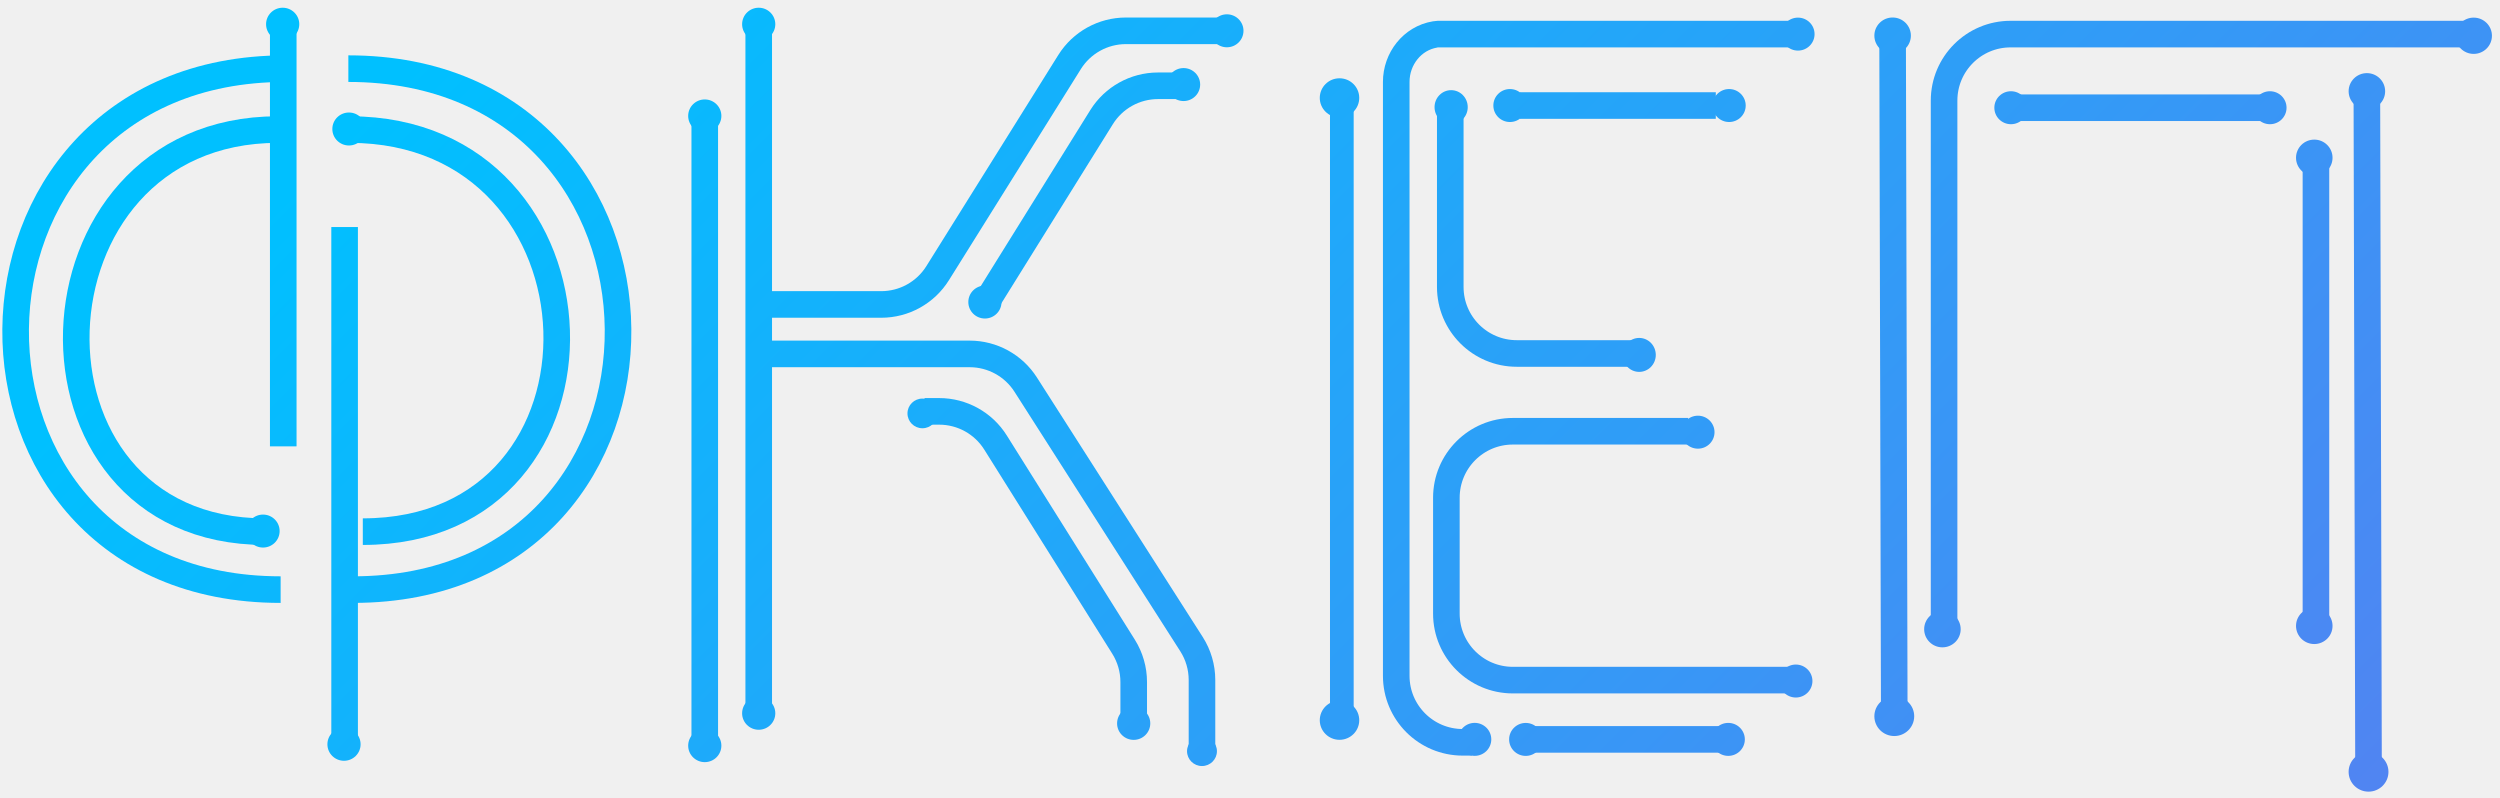
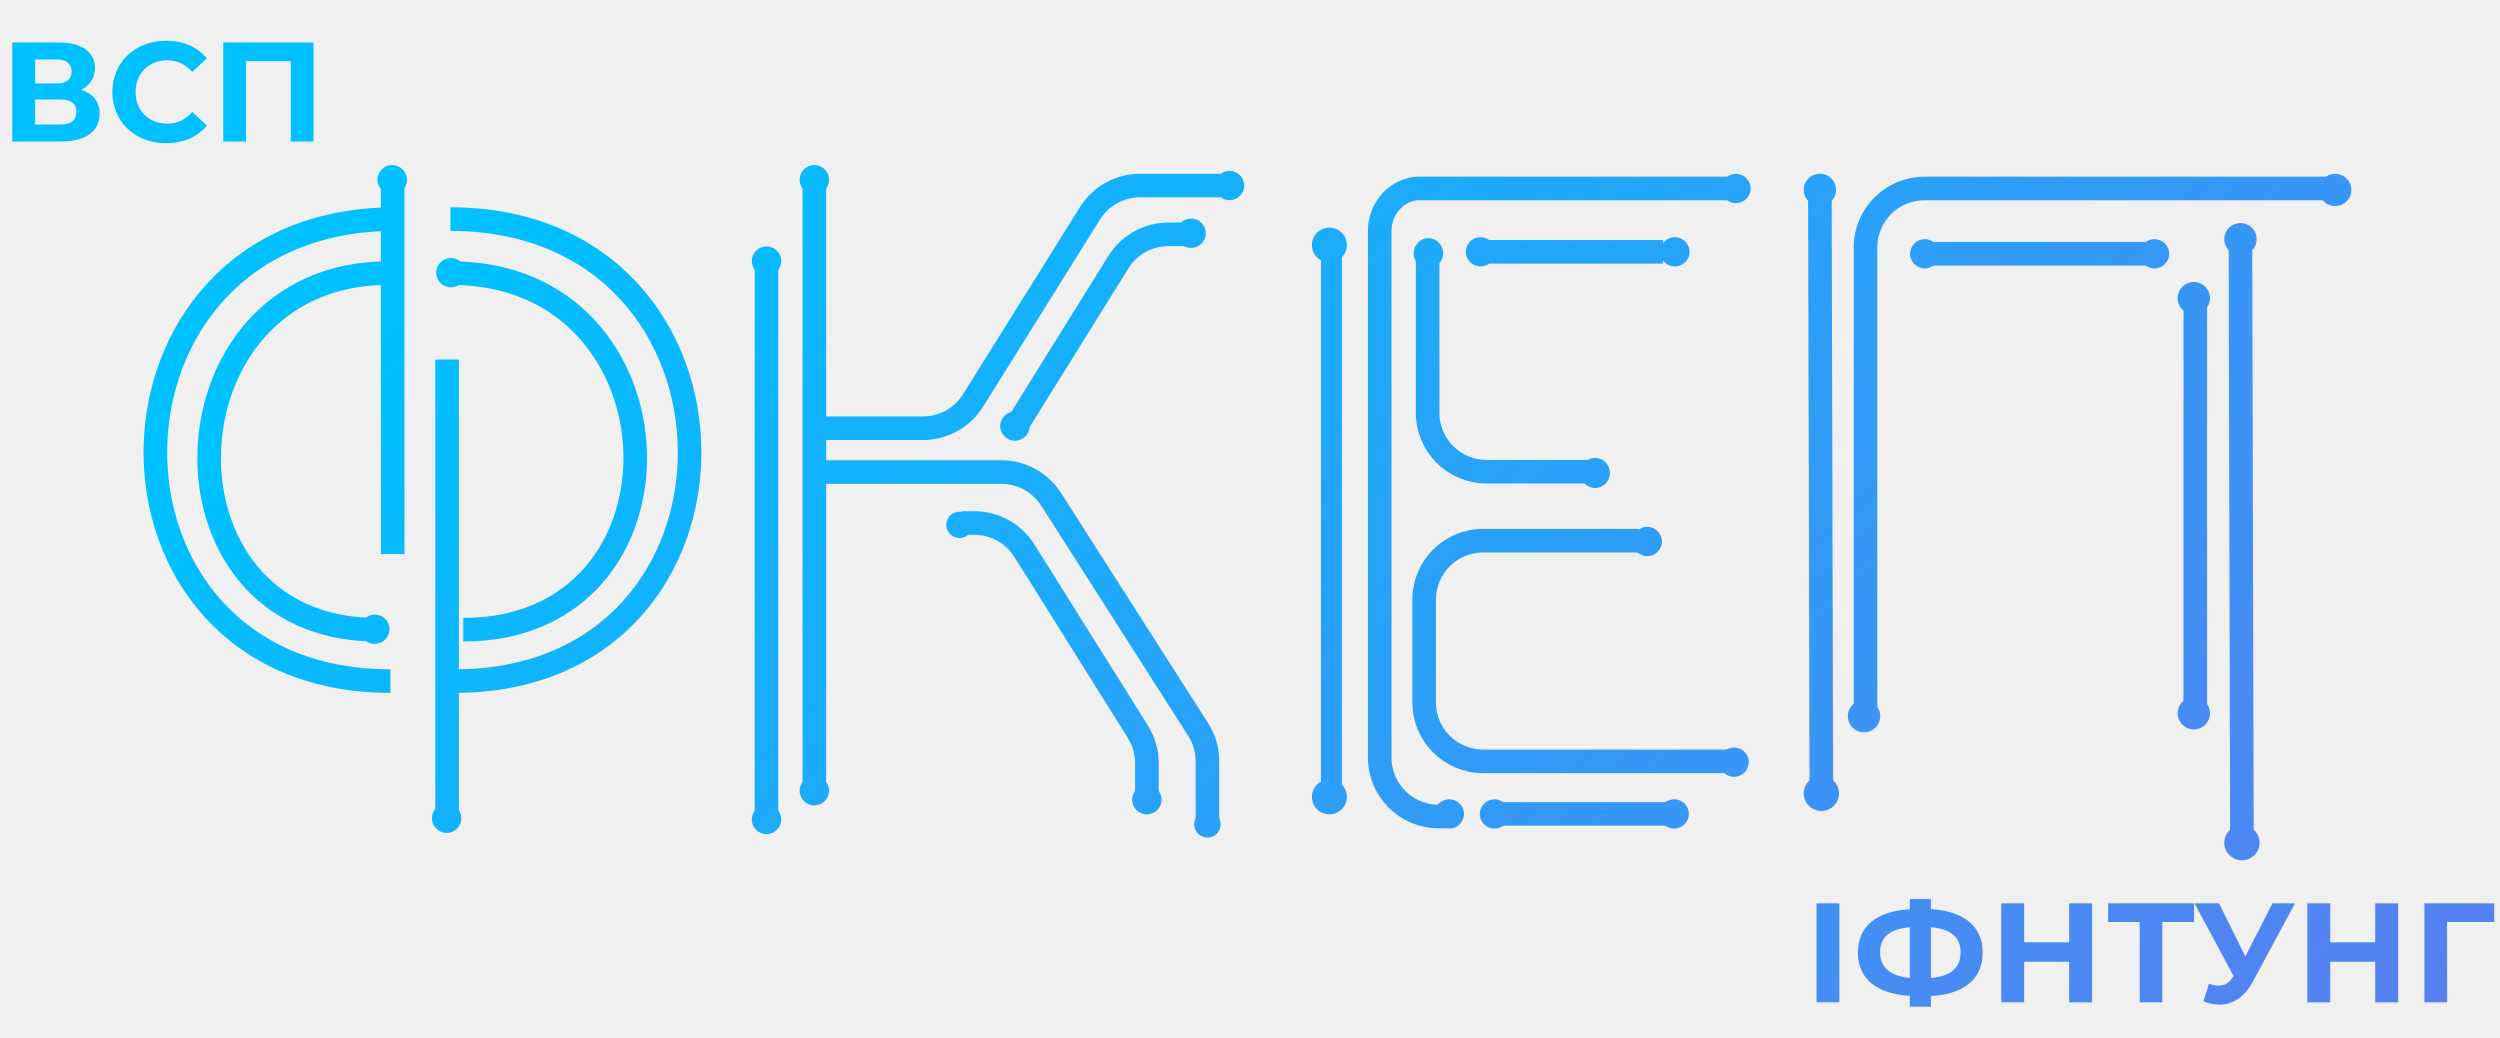
- <svg xmlns="http://www.w3.org/2000/svg" width="188" height="60" viewBox="0 0 188 60" fill="none">
-   <mask id="mask0" mask-type="alpha" maskUnits="userSpaceOnUse" x="0" y="0" width="188" height="60">
-     <path d="M73.965 22.995V22.995C74.035 22.928 74.097 22.853 74.148 22.771L82.839 8.808C83.752 7.342 85.357 6.451 87.084 6.451H89.094" stroke="white" stroke-width="2" />
-     <path d="M115.232 55.602H129.465" stroke="white" stroke-width="2" />
-     <ellipse cx="114.734" cy="55.604" rx="1.248" ry="1.24" fill="white" />
-     <ellipse cx="129.964" cy="55.602" rx="1.248" ry="1.24" fill="white" />
-     <path d="M112.145 55.6C112.145 56.285 111.586 56.84 110.897 56.84C110.207 56.84 109.648 56.285 109.648 55.6C109.648 54.915 110.207 54.36 110.897 54.36C111.586 54.36 112.145 54.915 112.145 55.6Z" fill="white" />
-     <ellipse cx="174.034" cy="47.068" rx="1.373" ry="1.364" fill="white" />
-     <ellipse cx="174.034" cy="11.863" rx="1.373" ry="1.364" fill="white" />
-     <ellipse cx="146.07" cy="47.316" rx="1.373" ry="1.364" fill="white" />
-     <ellipse cx="92.262" cy="2.316" rx="1.248" ry="1.24" fill="white" />
-     <ellipse cx="135.207" cy="2.565" rx="1.248" ry="1.24" fill="white" />
-     <path d="M57.056 26.614H72.919C74.625 26.614 76.213 27.484 77.132 28.922L89.603 48.441C90.116 49.245 90.389 50.179 90.389 51.133V56.242" stroke="white" stroke-width="2" />
-     <path d="M57.056 22.895H66.269C67.993 22.895 69.596 22.007 70.509 20.545L80.431 4.667C81.345 3.205 82.947 2.317 84.671 2.317H91.763" stroke="white" stroke-width="2" />
-     <ellipse cx="57.055" cy="53.638" rx="1.248" ry="1.24" fill="white" />
-     <path d="M57.056 1.82V53.39" stroke="white" stroke-width="2" />
-     <ellipse cx="57.055" cy="1.821" rx="1.248" ry="1.24" fill="white" />
-     <ellipse cx="89.004" cy="6.359" rx="1.248" ry="1.24" fill="white" />
-     <ellipse cx="74.066" cy="22.713" rx="1.248" ry="1.24" fill="white" />
-     <ellipse cx="90.389" cy="56.49" rx="1.124" ry="1.116" fill="white" />
-     <ellipse cx="85.253" cy="54.399" rx="1.248" ry="1.24" fill="white" />
-     <path d="M69.524 30.935H70.628C72.35 30.935 73.95 31.82 74.864 33.279L84.491 48.632C84.99 49.428 85.255 50.349 85.255 51.288V54.736" stroke="white" stroke-width="2" />
-     <ellipse cx="69.366" cy="31.089" rx="1.124" ry="1.116" fill="white" />
-     <ellipse cx="52.999" cy="8.718" rx="1.248" ry="1.24" fill="white" />
-     <ellipse cx="52.999" cy="56.073" rx="1.248" ry="1.24" fill="white" />
-     <path d="M52.998 8.966V55.577" stroke="white" stroke-width="2" />
-     <path d="M146.195 47.688V7.814V7.564C146.195 4.803 148.434 2.564 151.195 2.564H185.646" stroke="white" stroke-width="2" />
-     <ellipse cx="142.325" cy="2.68" rx="1.373" ry="1.364" fill="white" />
-     <ellipse cx="142.45" cy="53.862" rx="1.498" ry="1.488" fill="white" />
-     <path d="M142.325 3.159L142.45 54.356" stroke="white" stroke-width="2" />
-     <ellipse cx="177.99" cy="6.863" rx="1.373" ry="1.364" fill="white" />
-     <ellipse cx="178.114" cy="58.044" rx="1.498" ry="1.488" fill="white" />
-     <path d="M177.989 7.342L178.114 58.54" stroke="white" stroke-width="2" />
-     <ellipse cx="186.021" cy="2.689" rx="1.373" ry="1.364" fill="white" />
-     <path d="M110.68 55.822H109.997C107.236 55.822 104.997 53.584 104.997 50.822V6.159V6.159C104.997 4.423 106.2 2.875 107.912 2.591C108.015 2.574 108.087 2.564 108.118 2.564C108.368 2.564 134.585 2.564 134.585 2.564" stroke="white" stroke-width="2" />
-     <ellipse cx="130.029" cy="7.936" rx="1.248" ry="1.24" fill="white" />
-     <ellipse cx="113.548" cy="7.936" rx="1.248" ry="1.24" fill="white" />
-     <path d="M114.296 7.936L129.028 7.936" stroke="white" stroke-width="2" />
-     <path d="M126.95 32.43H113.767C111.005 32.43 108.767 34.669 108.767 37.43V46.145C108.767 48.906 111.005 51.145 113.767 51.145H134.976" stroke="white" stroke-width="2" />
-     <ellipse cx="127.684" cy="32.5" rx="1.248" ry="1.24" fill="white" />
-     <ellipse cx="135.047" cy="51.214" rx="1.248" ry="1.24" fill="white" />
-     <rect x="100.015" y="7.807" width="1.781" height="46.781" fill="#FAFAFA" />
-     <ellipse cx="100.731" cy="7.361" rx="1.484" ry="1.474" fill="#FAFAFA" />
-     <ellipse cx="100.731" cy="54.16" rx="1.484" ry="1.474" fill="#FAFAFA" />
-     <path d="M109.061 8.451V21.581C109.061 24.343 111.299 26.581 114.061 26.581H123.491" stroke="white" stroke-width="2" />
-     <ellipse cx="109.126" cy="8.057" rx="1.248" ry="1.277" fill="white" />
-     <ellipse cx="123.267" cy="26.689" rx="1.248" ry="1.277" fill="white" />
-     <path d="M174.159 12.482V46.696" stroke="white" stroke-width="2" />
-     <ellipse cx="170.7" cy="8.101" rx="1.248" ry="1.24" fill="white" />
-     <ellipse cx="151.223" cy="8.101" rx="1.248" ry="1.24" fill="white" />
-     <path d="M170.199 8.101H151.223" stroke="white" stroke-width="2" />
-     <path d="M26.196 5.162C53.002 5.162 53.355 44.339 26.549 44.339" stroke="#FAFAFA" stroke-width="2" />
-     <path d="M26.299 9.744C46.39 9.744 47.373 39.98 27.283 39.98" stroke="#FAFAFA" stroke-width="2" />
-     <path d="M21.456 5.162C-5.35 5.162 -5.702 44.339 21.104 44.339" stroke="#FAFAFA" stroke-width="2" />
-     <path d="M20.889 9.744C1.335 9.744 0.37 39.98 19.924 39.98" stroke="#FAFAFA" stroke-width="2" />
-     <path d="M21.3 1.497V33.566" stroke="#FAFAFA" stroke-width="2" />
-     <path d="M25.915 17.073V56.472" stroke="#FAFAFA" stroke-width="2" />
-     <ellipse cx="21.257" cy="1.821" rx="1.248" ry="1.24" fill="white" />
-     <ellipse cx="25.869" cy="55.971" rx="1.248" ry="1.24" fill="white" />
-     <ellipse cx="19.78" cy="39.936" rx="1.248" ry="1.24" fill="white" />
-     <ellipse cx="26.24" cy="9.701" rx="1.248" ry="1.24" fill="white" />
+ <svg xmlns="http://www.w3.org/2000/svg" width="212" height="88" viewBox="0 0 212 88" fill="none">
+   <mask id="mask0" mask-type="alpha" maskUnits="userSpaceOnUse" x="1" y="3" width="211" height="83">
+     <path d="M85.966 36.414V36.414C86.037 36.347 86.098 36.272 86.15 36.19L94.84 22.227C95.753 20.761 97.358 19.87 99.085 19.87H101.096" stroke="white" stroke-width="2" />
+     <path d="M127.233 69.021H141.465" stroke="white" stroke-width="2" />
+     <ellipse cx="126.734" cy="69.023" rx="1.248" ry="1.24" fill="white" />
+     <ellipse cx="141.965" cy="69.021" rx="1.248" ry="1.24" fill="white" />
+     <path d="M124.146 69.019C124.146 69.704 123.587 70.259 122.897 70.259C122.208 70.259 121.649 69.704 121.649 69.019C121.649 68.334 122.208 67.779 122.897 67.779C123.587 67.779 124.146 68.334 124.146 69.019Z" fill="white" />
+     <ellipse cx="186.036" cy="60.487" rx="1.373" ry="1.364" fill="white" />
+     <ellipse cx="186.036" cy="25.282" rx="1.373" ry="1.364" fill="white" />
+     <ellipse cx="158.07" cy="60.735" rx="1.373" ry="1.364" fill="white" />
+     <ellipse cx="104.263" cy="15.735" rx="1.248" ry="1.24" fill="white" />
+     <ellipse cx="147.209" cy="15.984" rx="1.248" ry="1.24" fill="white" />
+     <path d="M69.057 40.033H84.92C86.626 40.033 88.215 40.903 89.133 42.341L101.604 61.86C102.118 62.664 102.391 63.598 102.391 64.552V69.661" stroke="white" stroke-width="2" />
+     <path d="M69.057 36.314H78.271C79.995 36.314 81.597 35.426 82.511 33.964L92.432 18.086C93.346 16.624 94.948 15.736 96.673 15.736H103.764" stroke="white" stroke-width="2" />
+     <ellipse cx="69.056" cy="67.057" rx="1.248" ry="1.24" fill="white" />
+     <path d="M69.057 15.239V66.809" stroke="white" stroke-width="2" />
+     <ellipse cx="69.056" cy="15.24" rx="1.248" ry="1.24" fill="white" />
+     <ellipse cx="101.005" cy="19.778" rx="1.248" ry="1.24" fill="white" />
+     <ellipse cx="86.067" cy="36.132" rx="1.248" ry="1.24" fill="white" />
+     <ellipse cx="102.391" cy="69.909" rx="1.124" ry="1.116" fill="white" />
+     <ellipse cx="97.255" cy="67.818" rx="1.248" ry="1.24" fill="white" />
+     <path d="M81.525 44.353H82.629C84.35 44.353 85.951 45.239 86.865 46.697L96.492 62.051C96.991 62.847 97.256 63.768 97.256 64.707V68.155" stroke="white" stroke-width="2" />
+     <ellipse cx="81.367" cy="44.508" rx="1.124" ry="1.116" fill="white" />
+     <ellipse cx="65.001" cy="22.137" rx="1.248" ry="1.24" fill="white" />
+     <ellipse cx="65" cy="69.492" rx="1.248" ry="1.24" fill="white" />
+     <path d="M64.999 22.385V68.996" stroke="white" stroke-width="2" />
+     <path d="M158.196 61.107V21.233V20.983C158.196 18.222 160.435 15.983 163.196 15.983H197.647" stroke="white" stroke-width="2" />
+     <ellipse cx="154.326" cy="16.099" rx="1.373" ry="1.364" fill="white" />
+     <ellipse cx="154.451" cy="67.28" rx="1.498" ry="1.488" fill="white" />
+     <path d="M154.326 16.578L154.451 67.775" stroke="white" stroke-width="2" />
+     <ellipse cx="189.992" cy="20.282" rx="1.373" ry="1.364" fill="white" />
+     <ellipse cx="190.116" cy="71.463" rx="1.498" ry="1.488" fill="white" />
+     <path d="M189.99 20.761L190.115 71.959" stroke="white" stroke-width="2" />
+     <ellipse cx="198.022" cy="16.108" rx="1.373" ry="1.364" fill="white" />
+     <path d="M122.68 69.241H121.998C119.236 69.241 116.998 67.003 116.998 64.241V19.578V19.578C116.998 17.842 118.2 16.294 119.913 16.01C120.015 15.993 120.088 15.983 120.119 15.983C120.368 15.983 146.586 15.983 146.586 15.983" stroke="white" stroke-width="2" />
+     <ellipse cx="142.029" cy="21.355" rx="1.248" ry="1.24" fill="white" />
+     <ellipse cx="125.549" cy="21.355" rx="1.248" ry="1.24" fill="white" />
+     <path d="M126.297 21.355L141.028 21.355" stroke="white" stroke-width="2" />
+     <path d="M138.951 45.849H125.767C123.005 45.849 120.767 48.088 120.767 50.849V59.564C120.767 62.325 123.005 64.564 125.767 64.564H146.977" stroke="white" stroke-width="2" />
+     <ellipse cx="139.684" cy="45.919" rx="1.248" ry="1.24" fill="white" />
+     <ellipse cx="147.048" cy="64.633" rx="1.248" ry="1.24" fill="white" />
+     <rect x="112.015" y="21.226" width="1.781" height="46.781" fill="#FAFAFA" />
+     <ellipse cx="112.732" cy="20.779" rx="1.484" ry="1.474" fill="#FAFAFA" />
+     <ellipse cx="112.732" cy="67.579" rx="1.484" ry="1.474" fill="#FAFAFA" />
+     <path d="M121.061 21.87V35C121.061 37.761 123.3 40 126.061 40H135.491" stroke="white" stroke-width="2" />
+     <ellipse cx="121.127" cy="21.476" rx="1.248" ry="1.277" fill="white" />
+     <ellipse cx="135.268" cy="40.108" rx="1.248" ry="1.277" fill="white" />
+     <path d="M186.16 25.901V60.115" stroke="white" stroke-width="2" />
+     <ellipse cx="182.7" cy="21.52" rx="1.248" ry="1.24" fill="white" />
+     <ellipse cx="163.224" cy="21.521" rx="1.248" ry="1.24" fill="white" />
+     <path d="M182.199 21.52H163.223" stroke="white" stroke-width="2" />
+     <path d="M38.197 18.581C65.003 18.581 65.356 57.758 38.55 57.758" stroke="#FAFAFA" stroke-width="2" />
+     <path d="M38.3 23.163C58.39 23.163 59.374 53.399 39.283 53.399" stroke="#FAFAFA" stroke-width="2" />
+     <path d="M33.457 18.581C6.651 18.581 6.298 57.758 33.105 57.758" stroke="#FAFAFA" stroke-width="2" />
+     <path d="M32.89 23.163C13.336 23.163 12.372 53.399 31.925 53.399" stroke="#FAFAFA" stroke-width="2" />
+     <path d="M33.301 14.916V46.985" stroke="#FAFAFA" stroke-width="2" />
+     <path d="M37.916 30.492V69.891" stroke="#FAFAFA" stroke-width="2" />
+     <ellipse cx="33.258" cy="15.24" rx="1.248" ry="1.24" fill="white" />
+     <ellipse cx="37.871" cy="69.39" rx="1.248" ry="1.24" fill="white" />
+     <ellipse cx="31.781" cy="53.355" rx="1.248" ry="1.24" fill="white" />
+     <ellipse cx="38.241" cy="23.12" rx="1.248" ry="1.24" fill="white" />
+     <path d="M6.864 7.62C7.608 7.26 8.052 6.624 8.052 5.772C8.052 4.38 6.9 3.6 4.956 3.6H1.044V12H5.184C7.308 12 8.448 11.1 8.448 9.636C8.448 8.616 7.884 7.92 6.864 7.62ZM2.976 5.04H4.788C5.628 5.04 6.072 5.4 6.072 6.06C6.072 6.732 5.628 7.08 4.788 7.08H2.976V5.04ZM5.112 10.56H2.976V8.436H5.112C6.012 8.436 6.48 8.772 6.48 9.48C6.48 10.212 6.012 10.56 5.112 10.56ZM14.077 12.144C15.541 12.144 16.753 11.616 17.545 10.644L16.297 9.492C15.733 10.152 15.025 10.488 14.185 10.488C12.613 10.488 11.497 9.384 11.497 7.8C11.497 6.216 12.613 5.112 14.185 5.112C15.025 5.112 15.733 5.448 16.297 6.096L17.545 4.944C16.753 3.984 15.541 3.456 14.089 3.456C11.473 3.456 9.529 5.268 9.529 7.8C9.529 10.332 11.473 12.144 14.077 12.144ZM18.932 3.6V12H20.864V5.184H24.656V12H26.588V3.6H18.932Z" fill="black" />
+     <path d="M154.044 85H155.976V76.6H154.044V85ZM168.132 80.776C168.132 78.58 166.572 77.26 163.74 77.092V76.24H161.952V77.104C159.108 77.272 157.548 78.568 157.548 80.776C157.548 82.972 159.108 84.28 161.952 84.448V85.372H163.74V84.46C166.584 84.316 168.132 82.984 168.132 80.776ZM163.74 82.936V78.628C165.408 78.772 166.26 79.468 166.26 80.764C166.26 82.072 165.432 82.78 163.74 82.936ZM159.432 80.776C159.432 79.468 160.248 78.784 161.952 78.628V82.936C160.332 82.768 159.432 82.072 159.432 80.776ZM175.466 76.6V79.912H171.65V76.6H169.706V85H171.65V81.556H175.466V85H177.41V76.6H175.466ZM186.054 76.6H178.77V78.184H181.446V85H183.366V78.184H186.054V76.6ZM192.708 76.6L190.404 81.112L188.172 76.6H186.096L189.408 82.768L189.336 82.864C189.012 83.368 188.64 83.584 188.16 83.584C187.908 83.584 187.632 83.524 187.32 83.428L186.852 84.904C187.32 85.096 187.776 85.192 188.22 85.192C189.348 85.192 190.344 84.544 191.04 83.248L194.616 76.6H192.708ZM201.42 76.6V79.912H197.604V76.6H195.66V85H197.604V81.556H201.42V85H203.364V76.6H201.42ZM211.516 76.6H205.588V85H207.52L207.508 78.184H211.504L211.516 76.6Z" fill="black" />
  </mask>
  <g mask="url(#mask0)">
-     <path d="M-8 -15H199V76H-8V-15Z" fill="url(#paint0_linear)" />
+     <path d="M1 -2H224V89H1V-2Z" fill="url(#paint0_linear)" />
  </g>
  <defs>
-     <linearGradient id="paint0_linear" x1="36.194" y1="-0.508" x2="143.428" y2="106.455" gradientUnits="userSpaceOnUse">
+     <linearGradient id="paint0_linear" x1="48.61" y1="12.492" x2="155.568" y2="127.426" gradientUnits="userSpaceOnUse">
      <stop stop-color="#00C0FF" />
      <stop offset="1" stop-color="#5581F1" />
    </linearGradient>
  </defs>
</svg>
